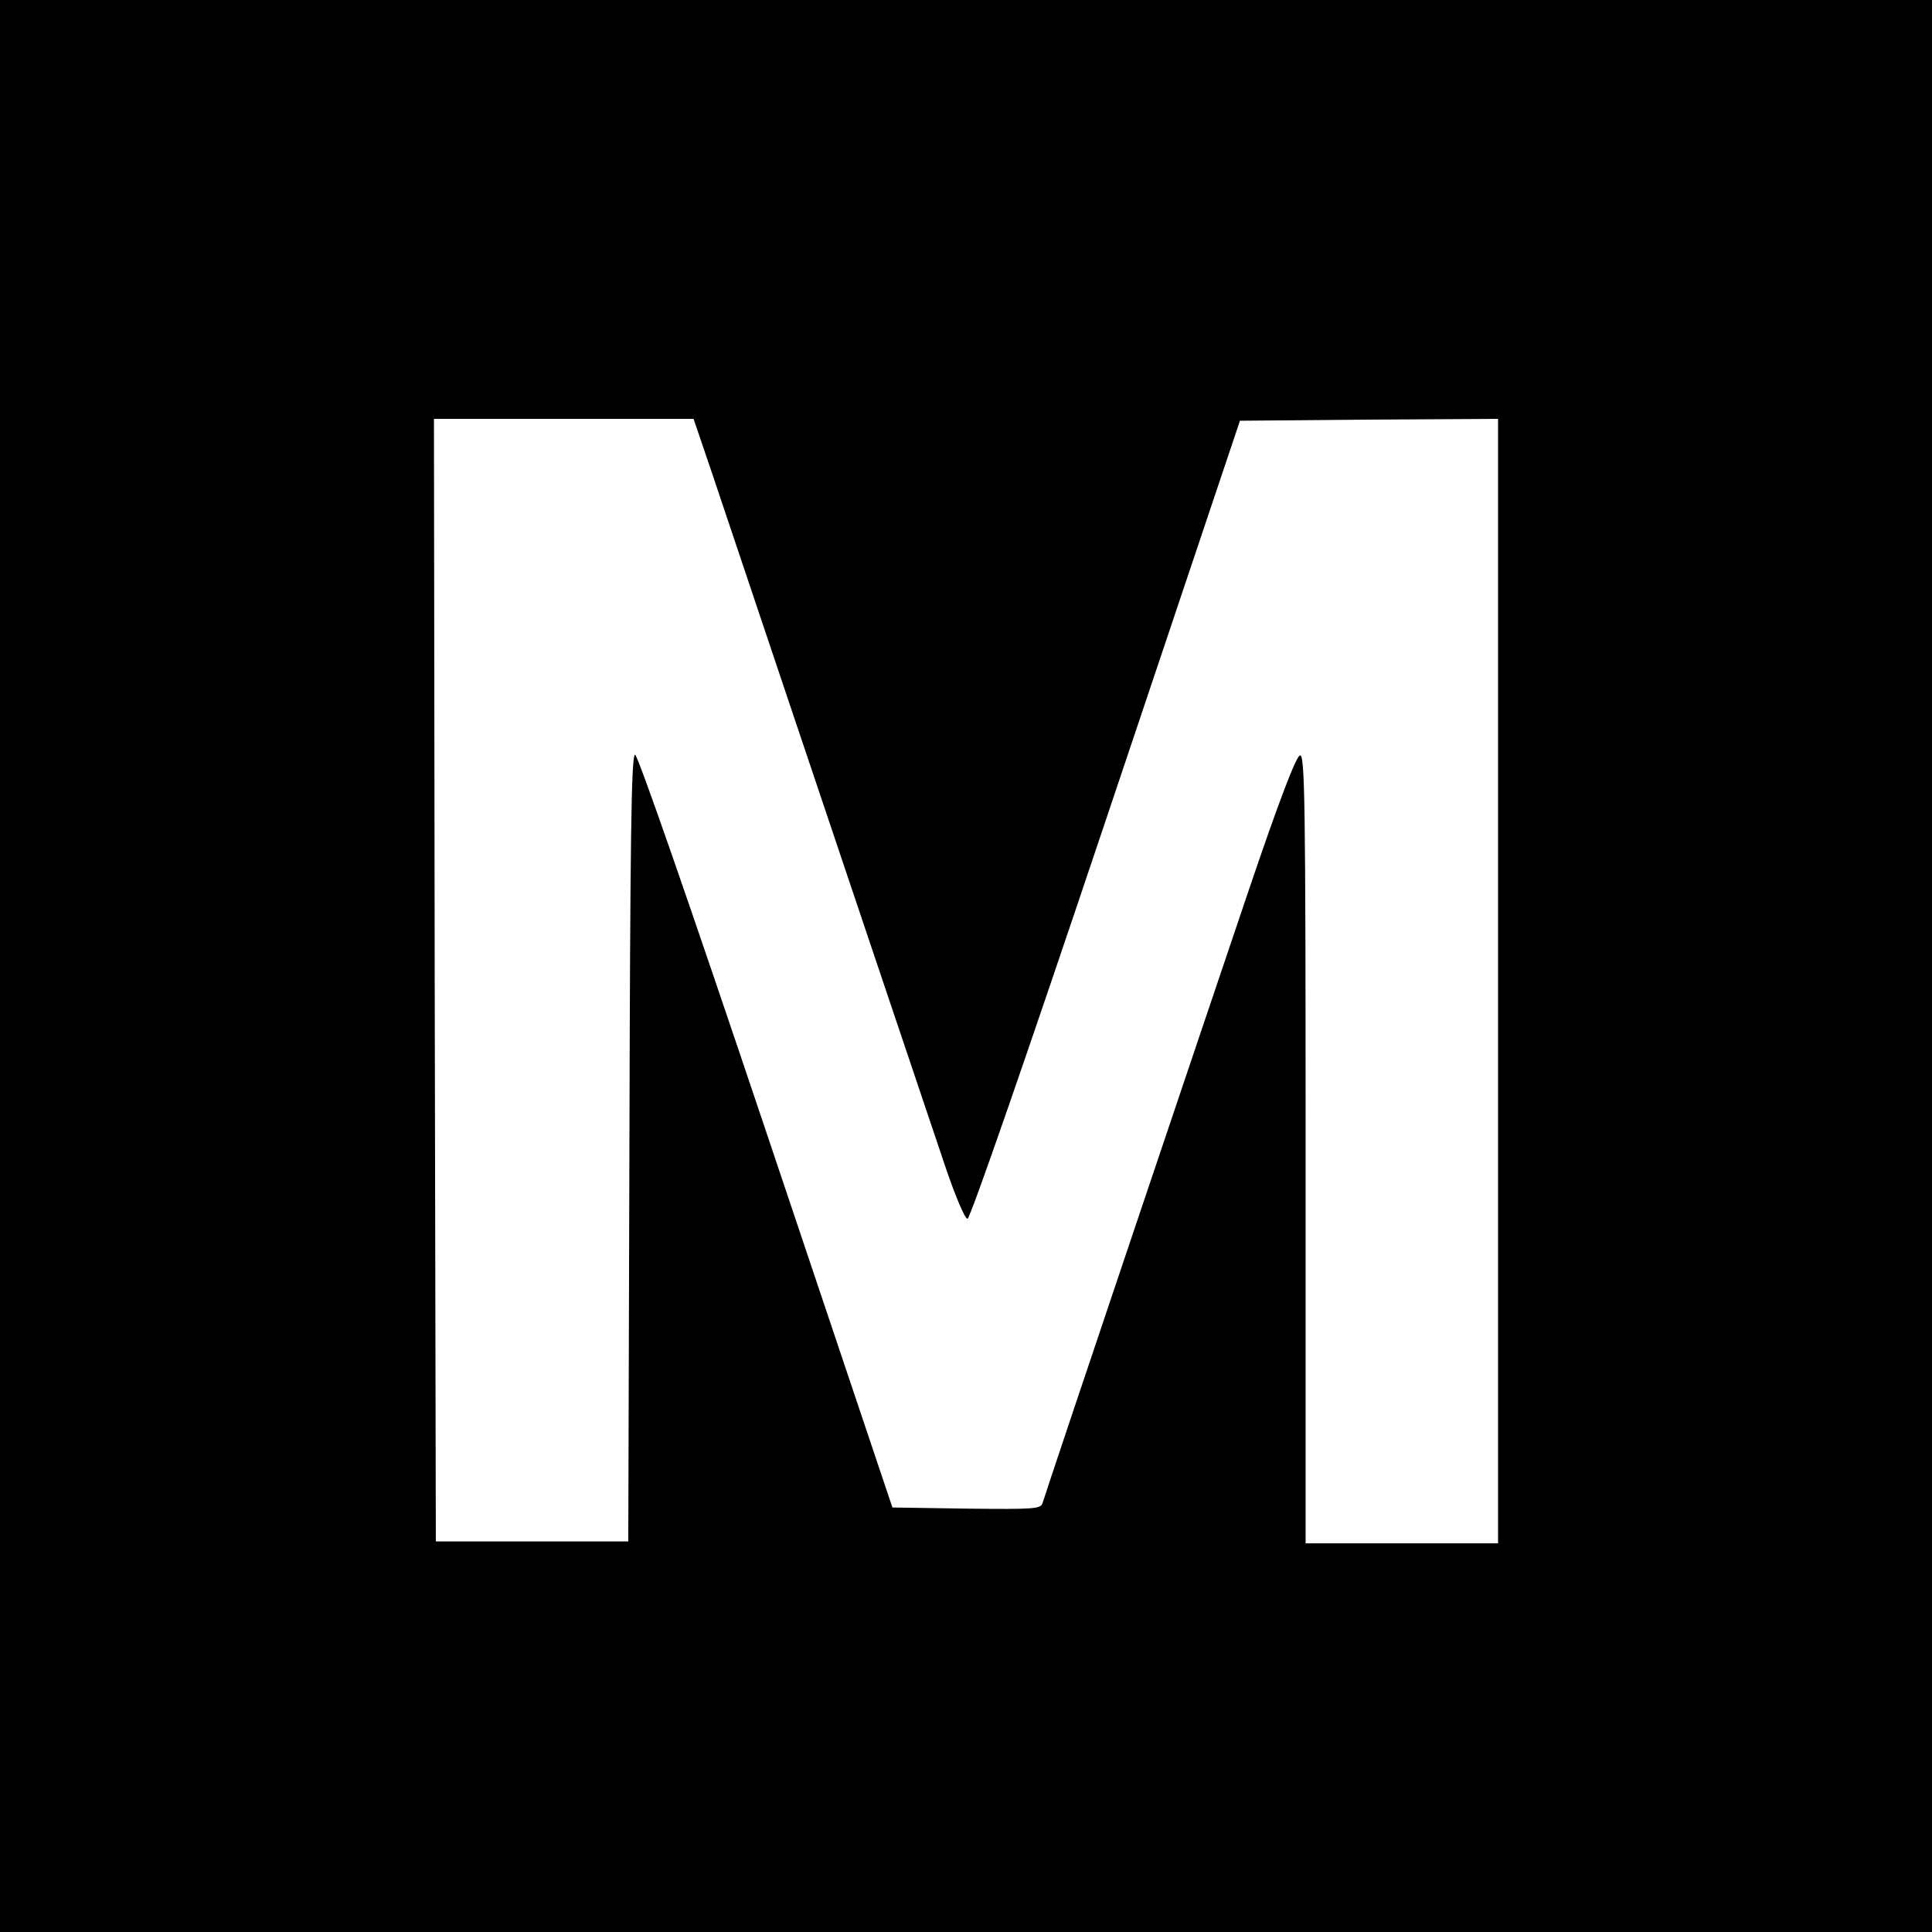
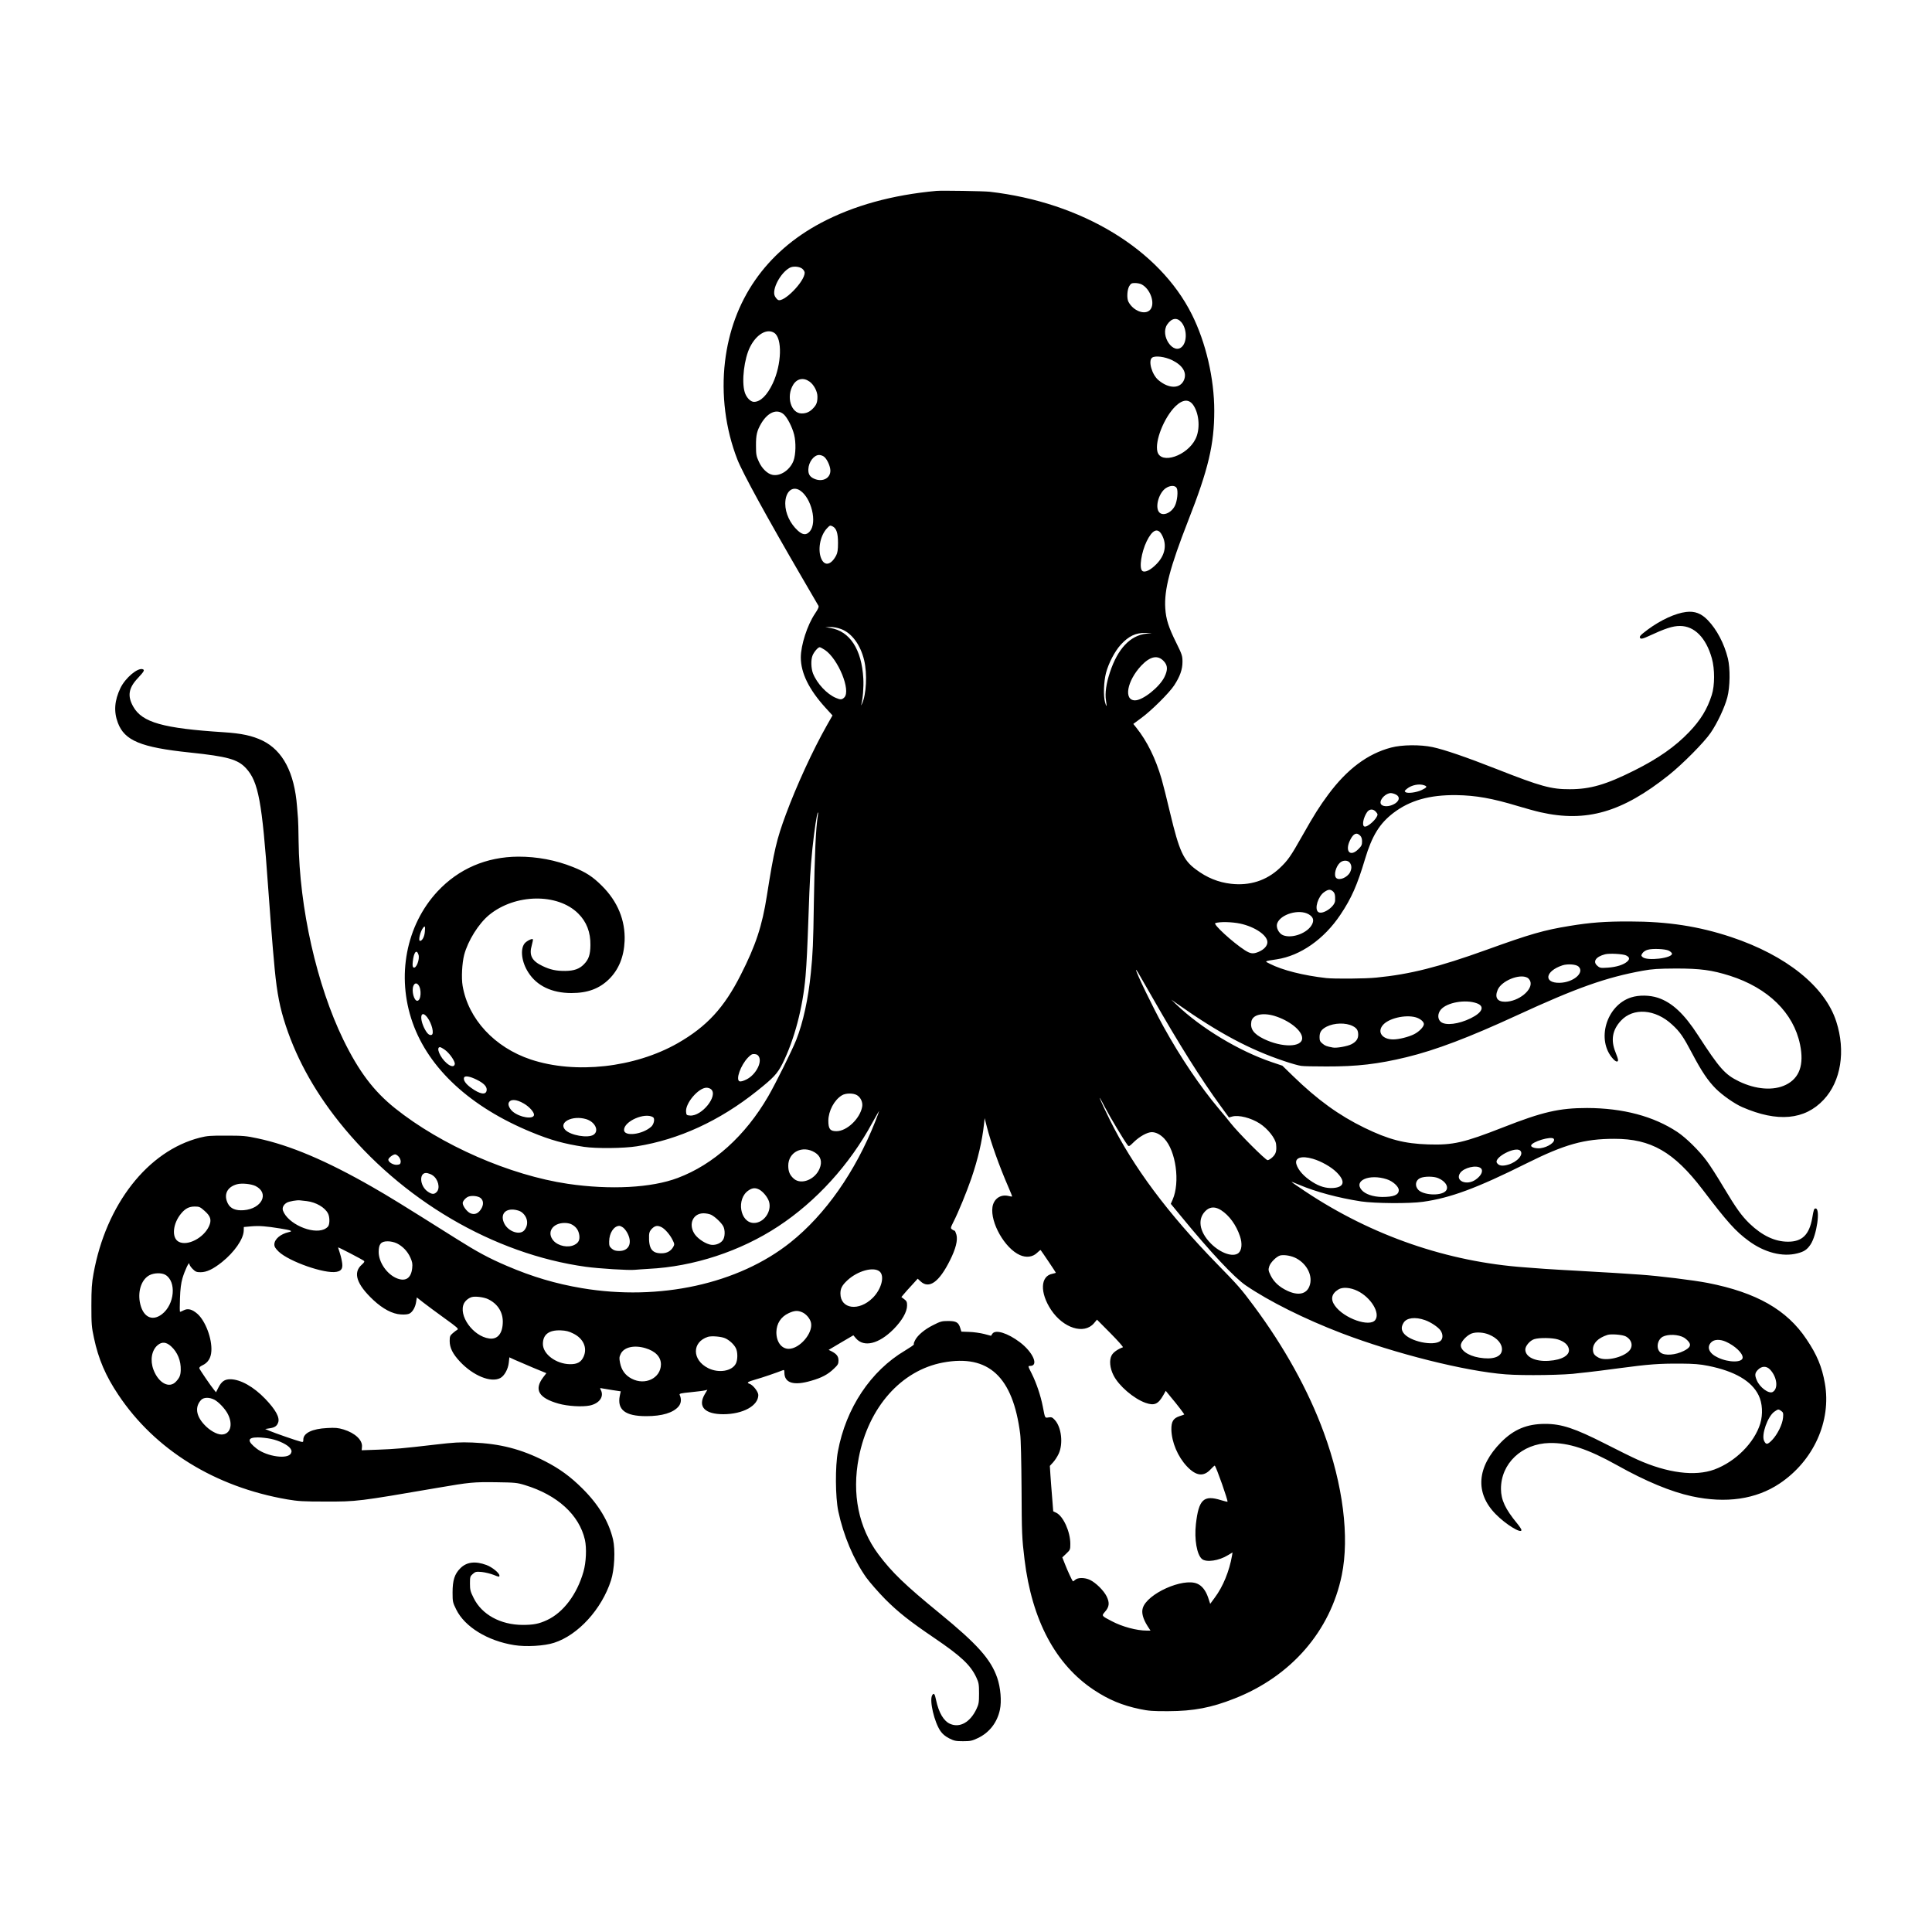
- <svg xmlns="http://www.w3.org/2000/svg" version="1.0" width="512pt" height="512pt" viewBox="0 0 512 512" preserveAspectRatio="xMidYMid meet">
-   <g transform="translate(0,512) scale(0.1,-0.1)" fill="#000000" stroke="none">
-     <path d="M0 2560 l0 -2560 2560 0 2560 0 0 2560 0 2560 -2560 0 -2560 0 0 -2560z m1888 1303 c256 -763 583 -1733 619 -1840 25 -73 50 -133 57 -133 7 0 161 444 367 1058 l355 1057 342 3 342 2 0 -1490 0 -1490 -255 0 -255 0 0 1046 c0 929 -2 1045 -15 1042 -10 -2 -55 -119 -136 -358 -111 -328 -534 -1582 -546 -1623 -5 -16 -21 -17 -202 -15 l-196 3 -335 997 c-205 610 -340 998 -347 998 -10 0 -13 -219 -15 -1042 l-3 -1043 -255 0 -255 0 -3 1488 -2 1487 344 0 344 0 50 -147z" />
+ <svg xmlns="http://www.w3.org/2000/svg" version="1.0" width="2000pt" height="2000pt" viewBox="0 0 2000 2000" preserveAspectRatio="xMidYMid meet">
+   <g transform="translate(0,2000) scale(0.1,-0.1)" fill="#000000" stroke="none">
+     <path d="M9695 18024 c-460 -42 -857 -152 -1194 -330 -574 -304 -921 -806 -996 -1439 -40 -340 5 -695 128 -1011 53 -137 309 -604 669 -1222 88 -152 165 -284 170 -292 7 -11 -2 -33 -35 -82 -80 -118 -147 -327 -147 -454 0 -160 84 -332 256 -521 l72 -79 -59 -104 c-144 -254 -313 -622 -423 -919 -96 -259 -123 -372 -197 -841 -49 -315 -116 -517 -270 -820 -173 -343 -353 -537 -653 -709 -446 -254 -1060 -322 -1521 -169 -375 125 -648 419 -706 763 -14 82 -6 234 16 320 39 147 149 323 258 413 269 221 710 228 923 15 86 -85 128 -194 126 -326 -1 -101 -18 -150 -69 -201 -45 -46 -101 -66 -190 -67 -94 -1 -157 12 -239 52 -109 52 -139 111 -109 214 9 32 14 60 11 62 -10 10 -66 -19 -86 -44 -47 -61 -30 -194 40 -301 88 -138 244 -212 445 -212 168 0 289 45 390 144 100 99 154 231 161 396 8 213 -72 408 -235 570 -95 95 -166 141 -298 194 -183 73 -371 108 -568 108 -330 -2 -616 -125 -835 -359 -327 -351 -428 -880 -259 -1359 168 -477 600 -875 1230 -1134 198 -82 340 -121 544 -152 129 -19 414 -16 550 6 434 70 854 263 1241 572 172 137 211 179 264 283 123 247 211 579 239 906 12 148 18 270 31 635 13 374 18 458 40 685 20 191 46 365 57 375 3 3 3 -13 -1 -35 -21 -130 -33 -405 -41 -905 -6 -414 -11 -523 -31 -720 -27 -271 -80 -514 -151 -694 -43 -109 -214 -453 -291 -586 -237 -408 -566 -705 -936 -844 -272 -103 -699 -125 -1137 -61 -601 89 -1310 399 -1789 782 -221 177 -374 379 -535 708 -276 567 -456 1365 -464 2060 -1 105 -4 208 -6 230 -2 22 -6 78 -10 125 -27 352 -147 580 -357 683 -106 51 -216 75 -403 87 -626 40 -843 101 -935 264 -63 110 -50 194 47 296 64 69 73 84 51 92 -52 19 -180 -89 -231 -194 -62 -129 -71 -244 -27 -360 69 -185 238 -255 745 -308 392 -41 497 -71 582 -163 128 -139 166 -345 228 -1222 12 -173 46 -614 50 -650 2 -22 7 -71 10 -110 23 -279 50 -443 101 -612 112 -372 303 -727 575 -1068 642 -805 1598 -1367 2555 -1499 132 -18 446 -38 506 -31 24 2 88 7 143 10 466 23 949 182 1340 439 394 259 740 639 974 1071 39 71 71 126 71 122 0 -4 -18 -52 -39 -106 -207 -522 -517 -964 -878 -1252 -539 -430 -1355 -609 -2159 -474 -272 46 -512 117 -778 231 -187 80 -307 145 -521 280 -580 365 -699 438 -870 536 -476 273 -854 433 -1190 504 -115 25 -152 28 -320 28 -163 1 -202 -2 -276 -21 -539 -137 -972 -691 -1101 -1408 -18 -97 -22 -160 -22 -330 0 -191 2 -222 27 -337 46 -217 121 -392 252 -587 380 -570 1001 -954 1750 -1083 112 -19 167 -22 390 -22 332 -1 342 1 1170 143 326 56 365 60 600 57 196 -3 216 -4 300 -30 335 -102 561 -308 620 -566 19 -86 13 -232 -15 -330 -67 -235 -208 -422 -377 -501 -84 -39 -140 -50 -253 -50 -229 1 -423 107 -507 279 -34 67 -38 85 -38 150 0 69 2 75 30 99 26 23 35 25 92 20 35 -4 90 -17 123 -30 56 -23 60 -23 60 -7 0 26 -75 87 -134 109 -116 43 -206 32 -271 -34 -59 -59 -80 -123 -80 -251 0 -96 2 -103 38 -176 88 -179 324 -324 599 -368 122 -20 314 -9 414 24 249 80 493 348 589 646 36 111 46 316 21 424 -44 185 -148 359 -316 526 -123 123 -238 207 -389 284 -245 125 -465 182 -751 193 -130 5 -191 1 -380 -21 -352 -41 -414 -46 -596 -53 l-170 -6 3 34 c8 70 -70 144 -190 181 -57 17 -86 20 -170 15 -154 -7 -247 -52 -247 -119 0 -26 -2 -28 -27 -22 -42 10 -272 90 -323 112 l-45 19 45 7 c53 8 76 23 89 59 20 51 -24 132 -133 246 -121 126 -258 203 -363 203 -58 0 -90 -23 -122 -86 l-25 -49 -23 29 c-31 37 -142 200 -149 218 -4 9 7 21 31 32 58 27 89 76 93 148 8 128 -61 311 -144 385 -55 48 -99 59 -142 37 -17 -9 -34 -16 -38 -16 -4 0 -4 62 -1 138 3 97 11 158 26 210 24 81 70 178 71 149 0 -11 15 -34 34 -53 29 -29 41 -34 82 -34 64 0 130 32 222 105 127 102 221 236 225 323 l1 40 77 7 c83 7 152 2 299 -22 115 -18 137 -28 89 -38 -85 -19 -149 -73 -149 -128 0 -23 11 -41 45 -74 107 -102 476 -232 598 -209 55 10 70 38 56 110 -5 31 -17 75 -25 98 -8 22 -14 43 -14 45 0 5 249 -124 267 -139 9 -7 3 -18 -22 -40 -94 -82 -54 -203 120 -366 99 -92 197 -144 284 -149 42 -3 75 1 90 9 33 17 61 67 69 122 l7 45 70 -55 c39 -30 137 -103 219 -162 127 -91 146 -108 131 -117 -10 -5 -32 -22 -49 -37 -27 -23 -31 -33 -31 -80 0 -70 31 -133 107 -214 136 -145 319 -220 416 -170 43 22 82 93 89 160 l6 55 56 -26 c31 -14 117 -51 191 -82 l136 -56 -33 -43 c-97 -128 -47 -214 158 -272 95 -27 245 -36 324 -20 100 21 151 93 114 162 -10 19 -9 21 17 15 16 -3 65 -11 109 -18 l81 -12 -10 -46 c-29 -145 57 -211 273 -211 166 0 280 35 336 101 27 33 31 76 11 119 -6 14 12 18 116 28 68 7 134 15 147 19 l24 6 -28 -47 c-74 -127 0 -206 194 -206 203 1 361 88 361 199 0 34 -56 105 -91 116 -34 11 -20 21 64 45 69 19 216 70 280 95 14 6 17 2 17 -24 0 -108 96 -138 276 -85 110 31 175 66 236 125 42 39 48 51 48 85 0 43 -19 68 -73 96 l-29 14 128 76 128 75 28 -33 c83 -94 236 -56 387 95 89 90 141 180 141 247 0 36 -5 47 -30 65 l-29 22 26 31 c14 17 52 60 85 95 l58 64 28 -26 c89 -85 194 -10 307 218 59 118 81 206 66 263 -7 23 -15 42 -19 42 -5 0 -16 6 -26 13 -17 13 -17 16 12 74 53 103 138 312 187 453 69 202 112 388 131 560 l7 65 23 -90 c40 -158 128 -406 223 -624 23 -52 40 -96 38 -97 -1 -2 -20 1 -40 6 -81 18 -150 -31 -163 -115 -24 -161 128 -428 283 -497 67 -30 133 -21 178 22 19 19 36 32 38 29 15 -19 157 -230 157 -234 0 -2 -16 -7 -35 -11 -126 -23 -132 -196 -14 -374 127 -190 341 -257 443 -139 l32 38 140 -141 c76 -77 134 -142 128 -145 -55 -20 -100 -53 -116 -83 -27 -49 -19 -133 19 -207 54 -109 210 -242 331 -285 92 -32 131 -15 185 80 l25 44 48 -59 c71 -84 147 -184 143 -186 -2 -2 -24 -9 -48 -17 -66 -22 -86 -56 -85 -139 3 -131 66 -280 161 -381 95 -100 172 -110 246 -30 22 23 40 40 42 38 17 -16 140 -366 132 -374 -1 -2 -31 6 -66 16 -181 57 -232 8 -261 -247 -18 -157 10 -318 63 -362 45 -37 176 -18 269 40 l47 28 -5 -32 c-28 -161 -93 -321 -179 -436 l-47 -64 -22 67 c-25 72 -63 121 -113 142 -147 63 -519 -104 -563 -253 -15 -48 2 -111 50 -187 l30 -46 -38 0 c-105 0 -254 40 -362 97 -108 56 -108 56 -72 97 46 52 50 94 18 160 -30 61 -112 142 -173 171 -52 25 -125 26 -152 1 -12 -11 -23 -17 -25 -15 -9 10 -56 111 -81 176 l-28 71 42 40 c39 37 41 41 41 100 0 125 -73 287 -146 322 l-31 15 -11 140 c-7 77 -14 183 -18 235 l-6 95 32 35 c18 19 45 60 59 90 49 104 29 277 -40 351 -25 27 -34 31 -64 26 -39 -6 -36 -13 -60 113 -23 116 -66 242 -114 339 -41 81 -41 81 -17 81 92 0 30 142 -106 245 -127 96 -254 135 -285 88 l-14 -21 -72 19 c-40 10 -109 20 -154 21 l-81 3 -11 36 c-18 60 -42 74 -126 74 -65 0 -80 -4 -156 -43 -87 -43 -159 -104 -185 -154 -8 -15 -14 -30 -14 -33 0 -3 0 -9 0 -13 0 -5 -41 -33 -91 -63 -355 -210 -612 -595 -695 -1044 -29 -154 -27 -472 4 -620 53 -250 159 -501 289 -685 38 -52 127 -154 198 -226 134 -134 253 -228 505 -399 277 -188 377 -281 437 -410 25 -54 28 -71 28 -165 0 -92 -3 -112 -26 -160 -64 -137 -171 -199 -272 -156 -67 28 -119 115 -147 248 -13 66 -24 78 -41 47 -29 -55 23 -276 86 -368 22 -32 50 -55 90 -76 52 -26 69 -30 144 -30 76 0 94 4 153 32 119 56 201 161 229 294 19 87 7 230 -28 331 -67 193 -207 349 -598 669 -357 292 -491 421 -632 609 -205 275 -276 625 -203 1001 101 521 439 903 872 984 471 88 724 -146 799 -740 7 -53 12 -282 14 -560 2 -471 4 -517 31 -740 77 -629 321 -1086 719 -1350 153 -101 292 -159 473 -197 91 -19 136 -23 297 -22 262 1 445 36 685 131 585 230 991 697 1110 1277 81 396 13 936 -187 1479 -158 432 -409 885 -723 1307 -133 179 -162 212 -381 436 -511 524 -870 1006 -1109 1489 -109 221 -147 317 -53 135 52 -100 195 -340 236 -394 13 -17 17 -15 67 34 58 56 137 100 183 100 42 0 88 -23 129 -66 121 -127 166 -452 87 -633 l-19 -43 108 -131 c306 -373 550 -633 669 -714 242 -165 609 -348 993 -495 553 -211 1278 -393 1695 -425 185 -15 634 -8 756 12 13 2 56 6 94 10 39 4 185 22 325 41 313 42 416 49 640 48 135 -1 199 -6 282 -23 276 -55 451 -157 523 -305 40 -81 46 -196 17 -293 -61 -199 -256 -394 -474 -475 -200 -74 -488 -37 -797 102 -52 23 -202 97 -335 165 -315 160 -451 205 -621 205 -188 0 -324 -57 -455 -189 -253 -256 -273 -526 -56 -746 104 -106 266 -205 266 -164 0 8 -20 39 -45 69 -122 148 -166 242 -167 355 -2 264 216 471 503 477 197 4 396 -61 699 -230 298 -167 557 -274 772 -321 355 -77 666 -32 911 132 351 235 537 646 468 1037 -30 171 -82 296 -190 456 -203 305 -518 484 -1022 583 -151 29 -508 73 -699 86 -52 3 -120 8 -150 10 -56 4 -162 11 -330 20 -52 3 -129 7 -170 10 -41 3 -122 7 -180 10 -58 3 -130 8 -160 10 -30 3 -120 9 -200 15 -804 57 -1588 327 -2277 786 -79 52 -143 97 -143 99 0 2 35 -11 79 -30 173 -73 402 -135 641 -172 143 -21 499 -24 640 -4 285 40 556 140 1075 399 393 196 596 253 906 253 380 1 617 -136 914 -525 256 -337 342 -433 479 -533 162 -119 348 -167 501 -128 71 18 101 38 137 91 65 96 105 374 53 374 -16 0 -20 -11 -35 -100 -31 -172 -104 -244 -250 -244 -136 0 -267 62 -398 187 -84 82 -137 155 -271 379 -61 103 -139 225 -173 270 -77 105 -213 239 -303 299 -247 164 -564 248 -936 249 -287 0 -461 -40 -868 -200 -409 -160 -518 -185 -776 -177 -247 8 -409 50 -660 172 -263 128 -487 290 -740 536 l-110 107 -110 37 c-339 115 -731 351 -985 594 l-55 53 65 -46 c428 -301 745 -470 1103 -590 73 -25 152 -47 177 -50 25 -4 142 -6 260 -6 318 -1 537 25 830 96 304 74 646 204 1145 434 618 285 921 392 1300 461 99 18 159 22 345 23 252 0 371 -16 558 -75 395 -126 659 -384 726 -712 43 -209 -5 -347 -147 -417 -128 -63 -311 -49 -486 36 -145 71 -199 132 -423 477 -144 223 -269 339 -415 388 -85 28 -196 30 -277 4 -258 -82 -365 -443 -187 -637 28 -31 51 -36 51 -11 0 9 -12 46 -27 82 -50 124 -32 229 56 324 128 139 357 122 531 -40 82 -75 115 -124 207 -298 98 -186 162 -281 244 -364 68 -68 194 -157 275 -192 365 -159 647 -133 843 77 178 190 229 503 130 809 -116 362 -518 685 -1089 875 -334 111 -656 161 -1050 161 -253 1 -408 -11 -620 -46 -266 -43 -409 -84 -860 -247 -500 -180 -794 -254 -1142 -288 -115 -12 -433 -14 -518 -5 -239 27 -456 82 -585 148 -57 28 -61 26 71 46 246 37 491 209 660 462 114 170 174 306 255 577 72 240 150 367 294 477 171 130 374 187 650 184 204 -3 372 -33 640 -114 77 -23 181 -52 230 -63 477 -108 847 -1 1330 384 144 115 366 339 433 437 70 102 145 262 173 367 29 110 31 301 6 404 -38 154 -115 300 -208 396 -67 70 -135 96 -224 85 -111 -13 -263 -83 -397 -182 -83 -62 -94 -76 -75 -92 9 -6 32 0 77 21 177 82 254 108 331 108 150 0 270 -122 330 -335 31 -111 31 -280 -1 -380 -46 -145 -115 -259 -235 -384 -143 -149 -317 -272 -565 -396 -295 -148 -458 -195 -670 -195 -192 -1 -303 30 -755 208 -321 126 -543 202 -665 228 -126 27 -319 25 -430 -5 -243 -64 -455 -223 -650 -486 -91 -123 -145 -208 -267 -424 -123 -218 -151 -258 -238 -340 -136 -127 -308 -182 -501 -160 -132 15 -251 63 -366 150 -128 95 -171 190 -264 579 -34 146 -75 306 -89 355 -62 213 -150 392 -261 531 l-32 40 81 60 c104 75 291 261 342 339 60 92 86 165 86 243 0 61 -4 76 -64 197 -80 161 -107 245 -114 357 -13 193 48 424 237 908 209 532 270 790 270 1138 0 334 -87 707 -232 997 -337 674 -1141 1161 -2093 1270 -61 7 -494 14 -550 9z m-1391 -805 c14 -11 26 -30 26 -42 0 -92 -221 -316 -277 -281 -10 6 -24 23 -32 39 -33 68 57 240 154 293 34 19 99 14 129 -9z m3514 -163 c92 -48 143 -199 89 -262 -52 -60 -176 -14 -226 83 -18 36 -13 124 9 161 17 28 25 32 60 32 23 0 53 -6 68 -14z m410 -390 c58 -66 63 -196 11 -252 -90 -96 -234 112 -156 227 45 66 100 76 145 25z m-4213 -112 c85 -55 77 -326 -15 -522 -58 -123 -127 -192 -195 -192 -36 0 -80 46 -96 101 -34 112 -5 348 56 468 66 131 175 194 250 145z m4120 -283 c109 -54 153 -128 122 -204 -39 -93 -156 -94 -265 -2 -68 57 -108 200 -66 232 31 24 133 11 209 -26z m-3755 -221 c44 -31 81 -100 82 -152 1 -59 -9 -87 -41 -121 -36 -40 -73 -57 -122 -57 -111 0 -163 175 -88 297 40 65 107 77 169 33z m3979 -253 c57 -93 65 -244 17 -341 -86 -175 -357 -266 -394 -133 -30 108 68 355 186 471 79 76 145 78 191 3z m-4246 -86 c38 -34 88 -132 108 -211 20 -81 17 -204 -6 -268 -35 -95 -135 -164 -217 -148 -53 10 -111 66 -143 138 -26 56 -29 75 -29 163 -1 114 10 157 56 235 69 114 162 151 231 91z m415 -437 c27 -19 57 -76 66 -125 17 -93 -75 -148 -170 -103 -42 20 -58 47 -56 97 3 75 58 147 112 147 14 0 36 -7 48 -16z m3653 -326 c17 -31 6 -136 -19 -185 -40 -78 -131 -111 -166 -61 -40 57 3 199 73 245 45 30 96 30 112 1z m-3898 -26 c117 -78 178 -330 101 -422 -36 -42 -73 -40 -125 7 -80 73 -130 180 -130 279 0 124 73 189 154 136z m338 -372 c38 -21 54 -69 54 -170 0 -73 -5 -103 -19 -130 -50 -95 -114 -113 -150 -42 -45 89 -19 244 54 322 31 33 33 34 61 20z m3406 -86 c56 -101 35 -213 -57 -305 -61 -62 -120 -90 -145 -69 -35 29 -10 192 45 306 59 121 115 145 157 68z m-3320 -976 c111 -41 201 -164 239 -324 33 -139 22 -355 -22 -448 -8 -17 -12 -22 -9 -12 17 58 27 183 22 273 -17 300 -139 489 -340 522 l-52 9 52 1 c32 1 75 -8 110 -21z m3158 -48 c-165 -19 -294 -155 -374 -397 -39 -114 -54 -220 -42 -293 11 -68 6 -77 -10 -19 -18 67 -13 212 10 302 26 100 91 225 153 293 83 90 154 124 258 122 l65 -1 -60 -7z m-3326 -168 c138 -93 272 -421 201 -492 -24 -24 -39 -25 -86 -5 -94 39 -197 150 -238 254 -20 52 -23 140 -5 184 14 37 57 87 74 87 7 0 31 -13 54 -28z m3509 -117 c41 -44 42 -90 6 -164 -53 -106 -224 -241 -304 -241 -120 0 -84 201 64 359 93 98 171 114 234 46z m2697 -1285 c33 -12 27 -22 -29 -49 -54 -25 -145 -37 -166 -21 -13 9 -11 14 15 35 47 39 129 55 180 35z m-295 -95 c59 -30 26 -92 -62 -116 -47 -12 -91 -1 -96 26 -9 42 55 105 106 105 13 0 36 -7 52 -15z m-210 -175 c11 -11 20 -25 20 -31 0 -41 -104 -137 -136 -125 -27 10 -11 92 28 149 23 32 59 36 88 7z m-160 -250 c14 -14 20 -33 20 -61 0 -35 -6 -48 -39 -80 -85 -85 -142 -20 -84 96 34 67 66 82 103 45z m-106 -282 c20 -28 20 -61 1 -99 -29 -54 -112 -88 -143 -57 -27 27 -5 116 39 157 31 29 83 28 103 -1z m-176 -295 c20 -18 25 -39 23 -96 -2 -64 -134 -152 -176 -117 -40 33 0 162 63 205 43 30 63 31 90 8z m-250 -238 c45 -27 56 -58 36 -101 -44 -92 -208 -154 -303 -115 -43 18 -74 80 -60 121 34 97 228 153 327 95z m-710 -96 c153 -33 282 -121 282 -192 0 -39 -35 -77 -92 -101 -55 -23 -83 -20 -141 17 -127 82 -334 272 -306 281 46 16 171 13 257 -5z m-8440 -84 c-4 -51 -27 -95 -50 -95 -21 0 3 100 33 137 19 22 22 15 17 -42z m12877 -196 c16 -8 31 -21 33 -30 9 -48 -261 -80 -305 -36 -15 14 -15 18 0 40 9 14 33 30 54 35 51 15 181 9 218 -9z m-12943 -41 c16 -48 -24 -150 -52 -133 -9 5 -11 23 -7 59 10 98 39 134 59 74z m12500 -8 c37 -18 42 -37 14 -63 -37 -34 -113 -58 -201 -64 -75 -5 -83 -4 -109 19 -51 43 -17 94 79 119 43 12 185 4 217 -11z m-492 -115 c68 -62 -51 -166 -195 -169 -170 -3 -150 122 30 181 54 17 139 11 165 -12z m-4411 -320 c275 -482 506 -850 708 -1126 l85 -117 35 10 c66 18 193 -14 283 -72 83 -53 164 -155 170 -215 7 -67 -1 -98 -34 -131 -19 -19 -43 -34 -54 -34 -21 0 -303 282 -382 383 -25 32 -78 97 -119 145 -195 231 -401 536 -578 857 -109 198 -284 560 -282 583 0 10 6 1 168 -283z m3882 204 c11 -5 24 -22 30 -36 33 -87 -121 -213 -261 -213 -81 0 -109 45 -76 123 38 93 226 170 307 126z m-11481 -74 c37 -44 29 -165 -11 -165 -33 0 -60 101 -40 153 12 30 32 35 51 12z m10958 -191 c85 -31 59 -95 -63 -155 -124 -61 -259 -78 -309 -38 -35 28 -36 85 -1 127 63 75 255 109 373 66z m-10864 -147 c46 -61 73 -169 44 -180 -25 -9 -50 16 -79 76 -52 112 -27 186 35 104z m8767 17 c156 -47 289 -153 289 -231 0 -96 -207 -100 -397 -8 -106 52 -143 104 -129 181 14 70 114 94 237 58z m1464 -15 c46 -13 85 -45 85 -70 0 -28 -48 -78 -101 -105 -58 -29 -157 -54 -217 -54 -113 0 -168 76 -107 148 58 70 231 111 340 81z m-653 -90 c44 -22 58 -45 58 -91 0 -43 -22 -73 -70 -98 -41 -21 -156 -42 -193 -34 -64 12 -80 18 -107 41 -25 20 -30 32 -30 67 0 52 19 80 73 108 79 40 198 43 269 7z m-9395 -248 c47 -34 105 -118 101 -146 -5 -32 -40 -29 -84 9 -68 58 -114 166 -69 166 6 0 30 -13 52 -29z m3251 -73 c30 -63 -38 -185 -128 -231 -35 -18 -62 -25 -74 -21 -43 16 11 167 87 246 31 32 44 39 70 36 23 -2 35 -10 45 -30z m-2923 -235 c73 -36 107 -71 103 -108 -5 -54 -69 -44 -163 25 -55 40 -81 79 -71 105 8 22 61 13 131 -22z m2427 -100 c74 -67 -98 -281 -219 -271 -36 3 -38 5 -41 41 -7 88 129 247 212 247 16 0 38 -7 48 -17z m1509 -60 c39 -23 63 -75 54 -121 -23 -123 -159 -252 -266 -252 -66 0 -84 23 -84 109 1 101 61 214 140 262 38 24 117 25 156 2z m-3448 -87 c58 -33 109 -92 105 -119 -7 -47 -147 -25 -219 35 -30 25 -51 66 -44 88 14 45 79 43 158 -4z m1337 -141 c21 -13 11 -70 -17 -97 -90 -83 -283 -107 -283 -35 0 90 215 184 300 132z m-693 -20 c94 -28 138 -122 77 -162 -58 -38 -239 -6 -293 51 -73 78 74 153 216 111z m10018 -205 c19 -31 -60 -86 -137 -96 -45 -6 -98 8 -98 26 0 39 214 104 235 70z m-7650 -140 c62 -38 79 -97 49 -168 -47 -113 -188 -169 -264 -106 -43 37 -60 75 -60 137 0 141 148 215 275 137z m7303 18 c38 -38 -30 -117 -127 -145 -59 -17 -96 -11 -115 19 -35 56 193 175 242 126z m-11608 -65 c12 -15 20 -38 18 -52 -3 -22 -9 -26 -39 -29 -37 -3 -89 27 -89 53 0 18 48 55 71 55 9 0 27 -12 39 -27z m9461 -19 c86 -25 190 -84 245 -139 94 -93 81 -155 -35 -163 -73 -5 -141 15 -216 63 -87 55 -147 122 -165 184 -19 66 53 90 171 55z m1737 -96 c30 -25 9 -76 -50 -118 -93 -68 -220 -15 -162 68 39 55 167 85 212 50z m-10851 -74 c59 -38 83 -134 43 -174 -26 -26 -48 -25 -91 4 -89 61 -93 209 -5 192 17 -4 41 -13 53 -22z m9877 -41 c64 -20 126 -76 126 -113 0 -50 -52 -71 -172 -71 -94 1 -176 29 -213 73 -83 98 81 168 259 111z m534 11 c80 -33 116 -99 74 -137 -54 -49 -228 -39 -280 16 -39 42 -29 100 21 122 43 19 139 19 185 -1z m-12242 -82 c145 -74 65 -235 -123 -250 -83 -6 -137 16 -164 69 -47 92 -8 173 96 200 50 13 147 3 191 -19z m5213 -36 c41 -22 88 -80 102 -125 30 -102 -54 -221 -156 -221 -145 0 -186 251 -56 337 39 27 71 29 110 9z m-2885 -87 c33 -26 35 -73 3 -120 -29 -43 -65 -56 -107 -39 -35 15 -80 74 -80 106 0 21 32 57 60 67 36 13 98 6 124 -14z m-1797 -33 c95 -12 186 -65 218 -127 18 -33 20 -102 4 -131 -6 -11 -26 -26 -44 -34 -127 -53 -375 59 -425 192 -12 31 5 65 41 85 24 13 104 27 134 23 11 -1 44 -5 72 -8z m-1058 -102 c62 -55 73 -94 45 -157 -55 -122 -223 -209 -313 -162 -77 39 -64 189 26 295 42 50 81 70 139 70 47 0 56 -4 103 -46z m10522 8 c84 -54 156 -153 195 -269 26 -76 19 -146 -16 -175 -56 -45 -185 -1 -284 98 -126 126 -144 265 -46 348 43 35 93 35 151 -2z m-7243 -19 c64 -47 78 -128 31 -187 -45 -57 -167 -17 -209 69 -42 87 2 151 98 143 31 -3 64 -13 80 -25z m1965 -29 c41 -21 104 -81 124 -118 21 -40 19 -113 -5 -145 -28 -39 -90 -58 -139 -43 -61 18 -131 70 -158 116 -59 100 -8 206 98 206 26 0 62 -7 80 -16z m-1436 -104 c41 -25 63 -59 70 -108 6 -48 -8 -77 -49 -98 -65 -34 -168 -14 -218 42 -74 84 -12 184 115 184 32 0 62 -7 82 -20z m526 -30 c14 -11 35 -39 46 -63 48 -99 9 -177 -88 -177 -38 0 -56 6 -78 24 -24 21 -28 31 -27 75 1 87 48 159 105 161 9 0 28 -9 42 -20z m396 6 c37 -20 87 -78 114 -133 20 -40 20 -46 7 -70 -25 -44 -65 -66 -118 -67 -103 -2 -138 47 -133 187 1 28 9 47 30 68 33 32 58 36 100 15z m-2741 -167 c60 -30 110 -81 140 -147 20 -45 24 -64 19 -110 -11 -102 -66 -140 -154 -107 -105 40 -193 166 -193 275 0 82 24 110 93 110 31 0 67 -8 95 -21z m9313 -156 c114 -62 173 -188 134 -288 -31 -82 -116 -100 -229 -47 -83 39 -139 91 -172 158 -24 50 -26 59 -15 94 12 41 77 105 115 114 44 9 118 -4 167 -31z m-4317 -134 c57 -45 22 -183 -69 -274 -143 -143 -335 -117 -335 45 0 53 18 86 73 137 105 97 267 142 331 92z m-7392 -36 c117 -69 96 -307 -36 -408 -105 -80 -202 -25 -229 129 -20 120 21 233 100 275 48 25 125 27 165 4z m12342 -167 c137 -67 236 -228 183 -300 -57 -78 -323 15 -417 146 -49 67 -37 125 34 169 43 28 125 22 200 -15z m-9001 -85 c97 -47 151 -130 152 -231 0 -122 -53 -189 -141 -176 -168 23 -323 241 -260 365 16 29 48 55 81 64 36 10 125 -1 168 -22z m3250 -135 c43 -18 85 -68 93 -112 20 -106 -119 -267 -231 -267 -76 0 -129 73 -128 174 2 88 47 158 127 195 58 27 93 30 139 10z m6449 -82 c58 -20 134 -71 159 -105 28 -39 28 -87 1 -110 -73 -58 -321 -5 -383 82 -24 34 -24 66 1 106 31 52 121 63 222 27z m-8819 -138 c106 -51 149 -148 109 -239 -26 -58 -66 -80 -142 -79 -143 2 -280 104 -280 209 0 98 62 146 185 141 53 -2 85 -10 128 -32z m9482 -12 c87 -36 138 -98 133 -160 -6 -72 -96 -102 -236 -78 -119 20 -202 82 -188 139 10 38 65 94 111 111 47 17 124 12 180 -12z m1414 -18 c64 -34 81 -102 36 -150 -64 -69 -242 -109 -315 -71 -46 24 -59 43 -60 85 0 66 53 119 150 151 37 12 154 3 189 -15z m604 -13 c16 -10 39 -30 49 -44 27 -35 12 -61 -50 -93 -87 -44 -196 -52 -241 -19 -50 38 -37 132 21 165 55 29 162 25 221 -9z m-9921 -9 c43 -21 86 -62 105 -99 21 -40 21 -122 0 -162 -41 -78 -178 -100 -286 -46 -168 84 -170 270 -3 324 39 12 146 3 184 -17z m8616 -10 c63 -21 100 -51 111 -92 20 -67 -64 -120 -205 -129 -142 -10 -244 40 -244 117 0 37 48 93 92 107 52 17 189 15 246 -3z m1740 -24 c93 -42 172 -117 172 -163 0 -54 -145 -54 -257 0 -91 42 -119 108 -68 158 30 31 91 33 153 5z m-16097 -47 c67 -61 103 -150 100 -247 -2 -54 -12 -78 -49 -118 -69 -75 -180 -17 -233 122 -37 98 -20 202 43 255 44 37 88 34 139 -12z m4910 -19 c105 -31 162 -92 161 -170 -3 -141 -164 -219 -303 -146 -66 34 -105 88 -120 163 -10 49 -9 61 7 94 33 69 138 94 255 59z m11642 -221 c74 -78 88 -200 27 -233 -40 -21 -134 48 -164 122 -23 53 -20 76 13 109 39 39 87 40 124 2z m-16105 -312 c46 -24 113 -95 141 -150 56 -110 25 -211 -66 -211 -49 0 -126 44 -180 104 -85 92 -96 184 -31 254 27 28 84 29 136 3z m16221 -117 c21 -15 23 -23 19 -70 -6 -68 -57 -172 -113 -231 -48 -49 -63 -51 -83 -9 -31 63 38 256 107 303 40 27 40 27 70 7z m-15634 -289 c85 -18 172 -61 199 -97 16 -23 18 -32 8 -52 -29 -65 -245 -36 -354 47 -102 79 -99 117 11 117 36 0 98 -7 136 -15z" />
  </g>
</svg>
